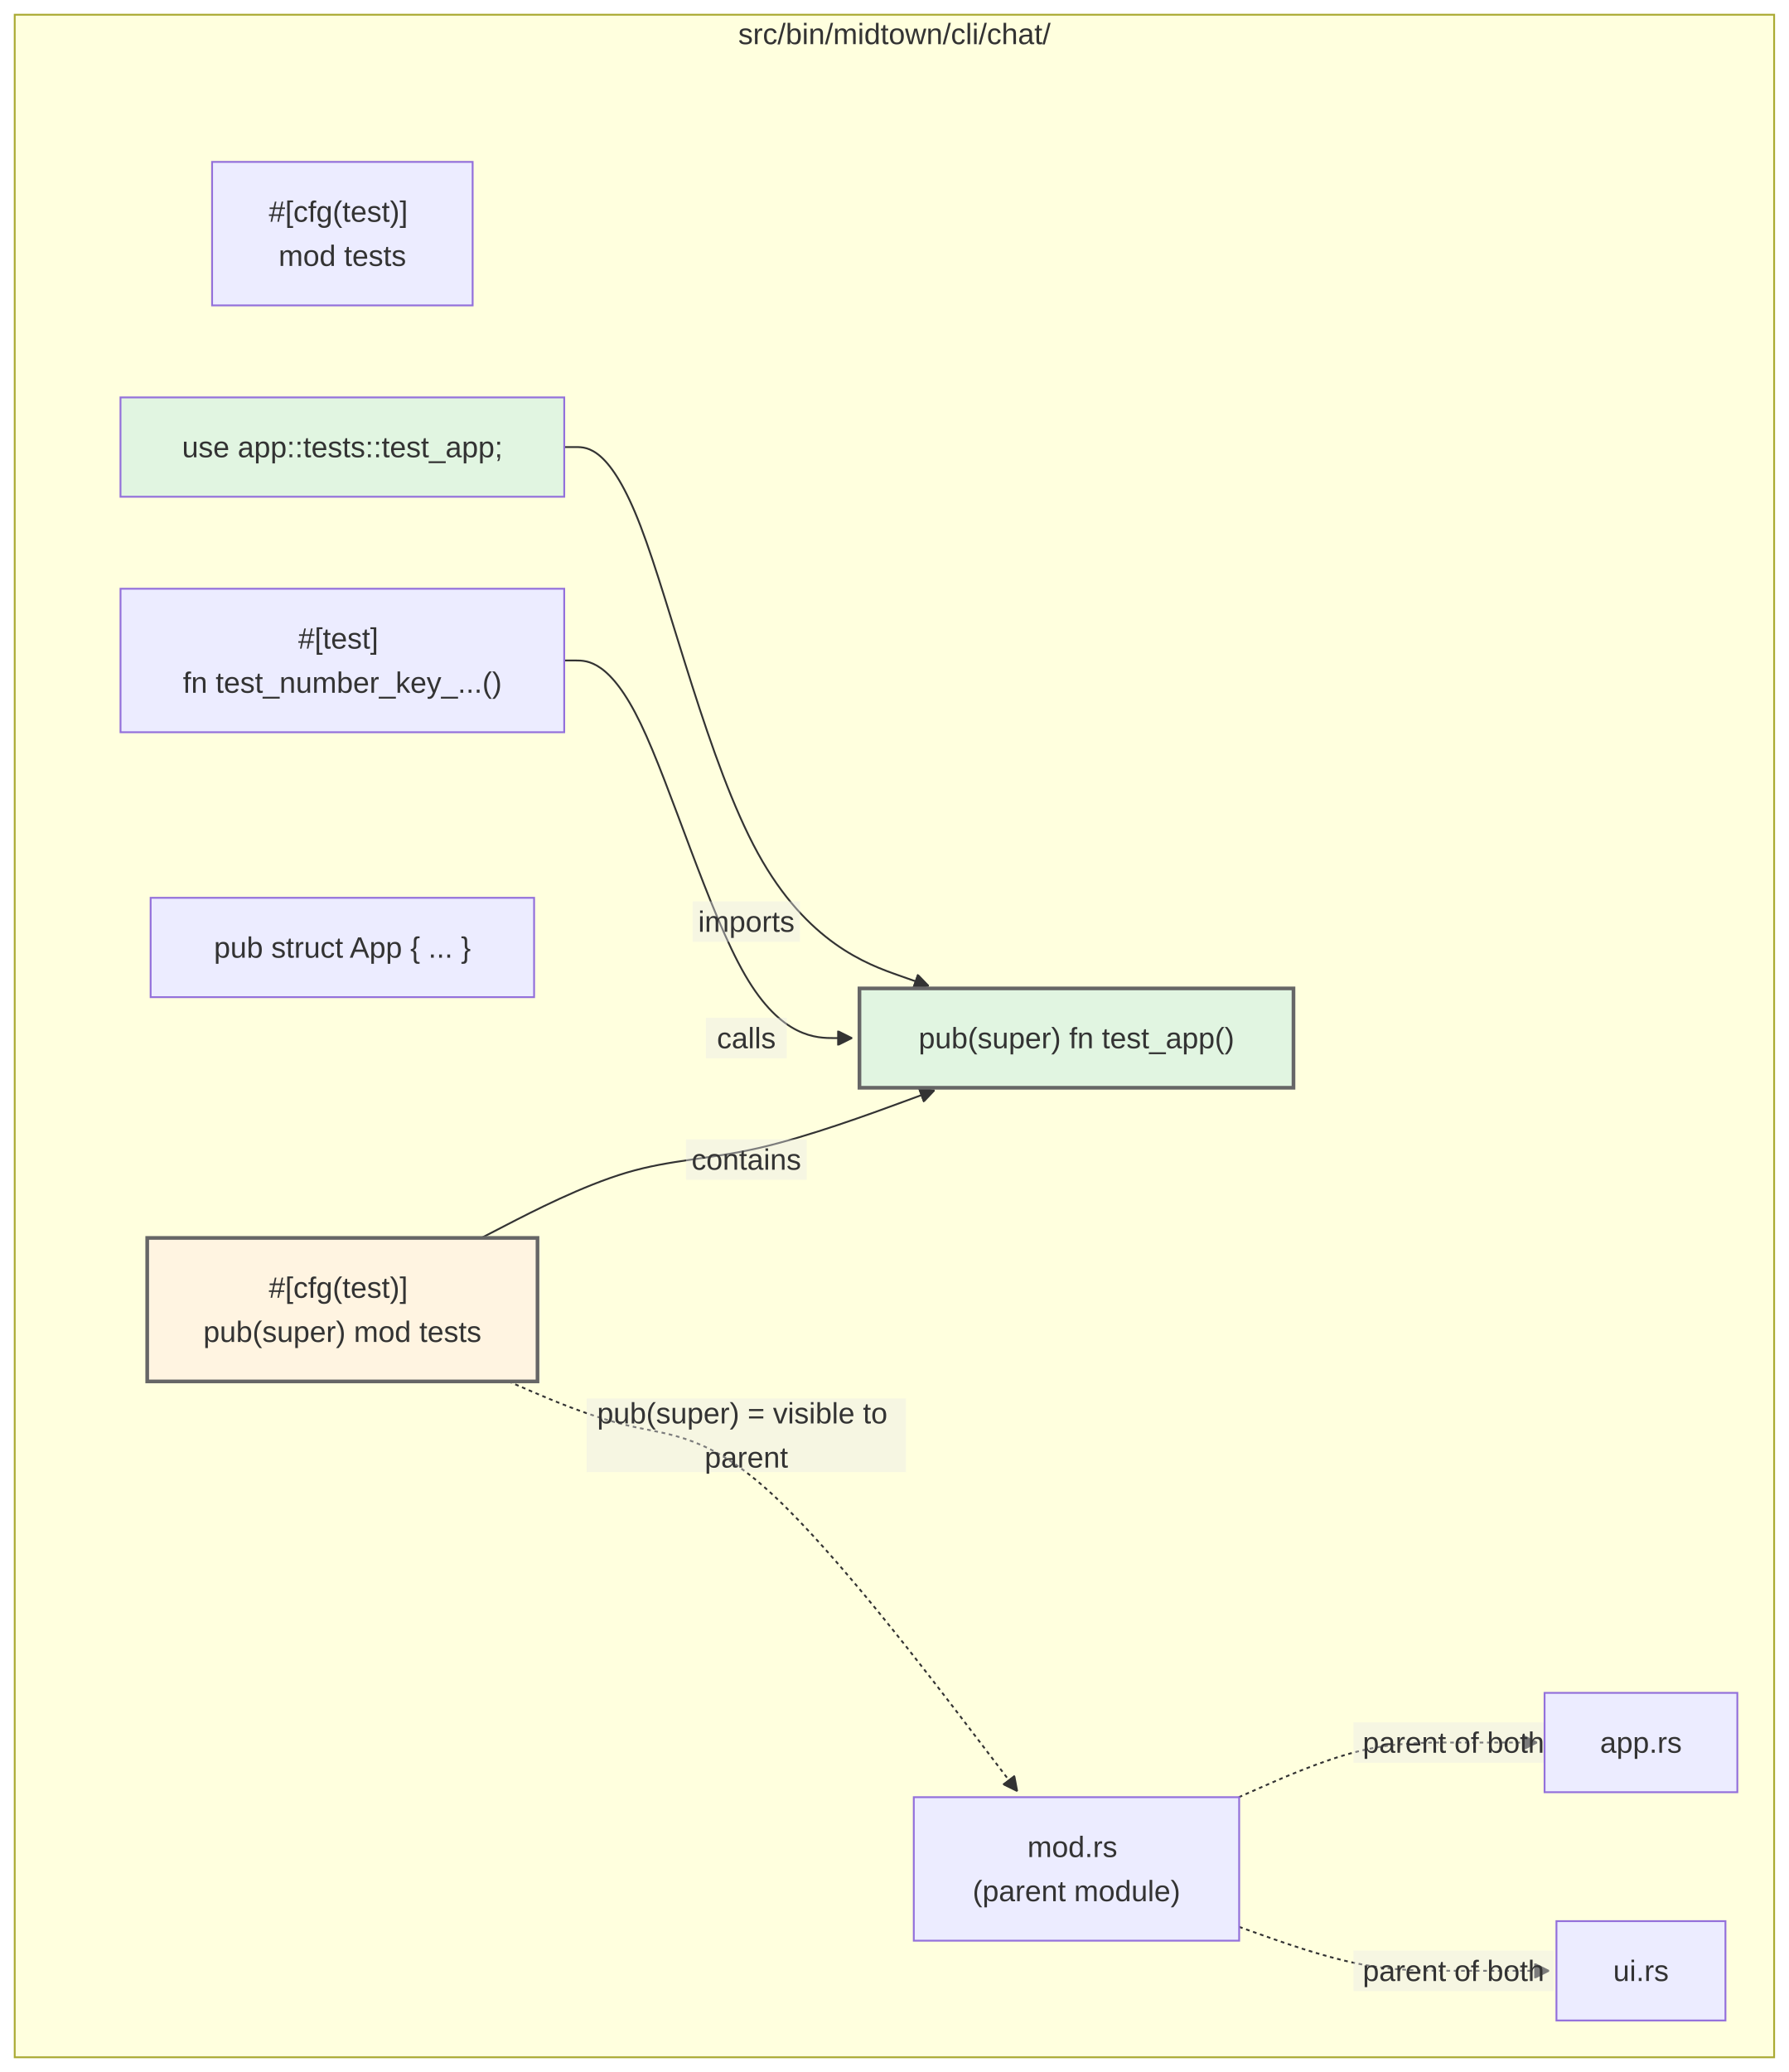
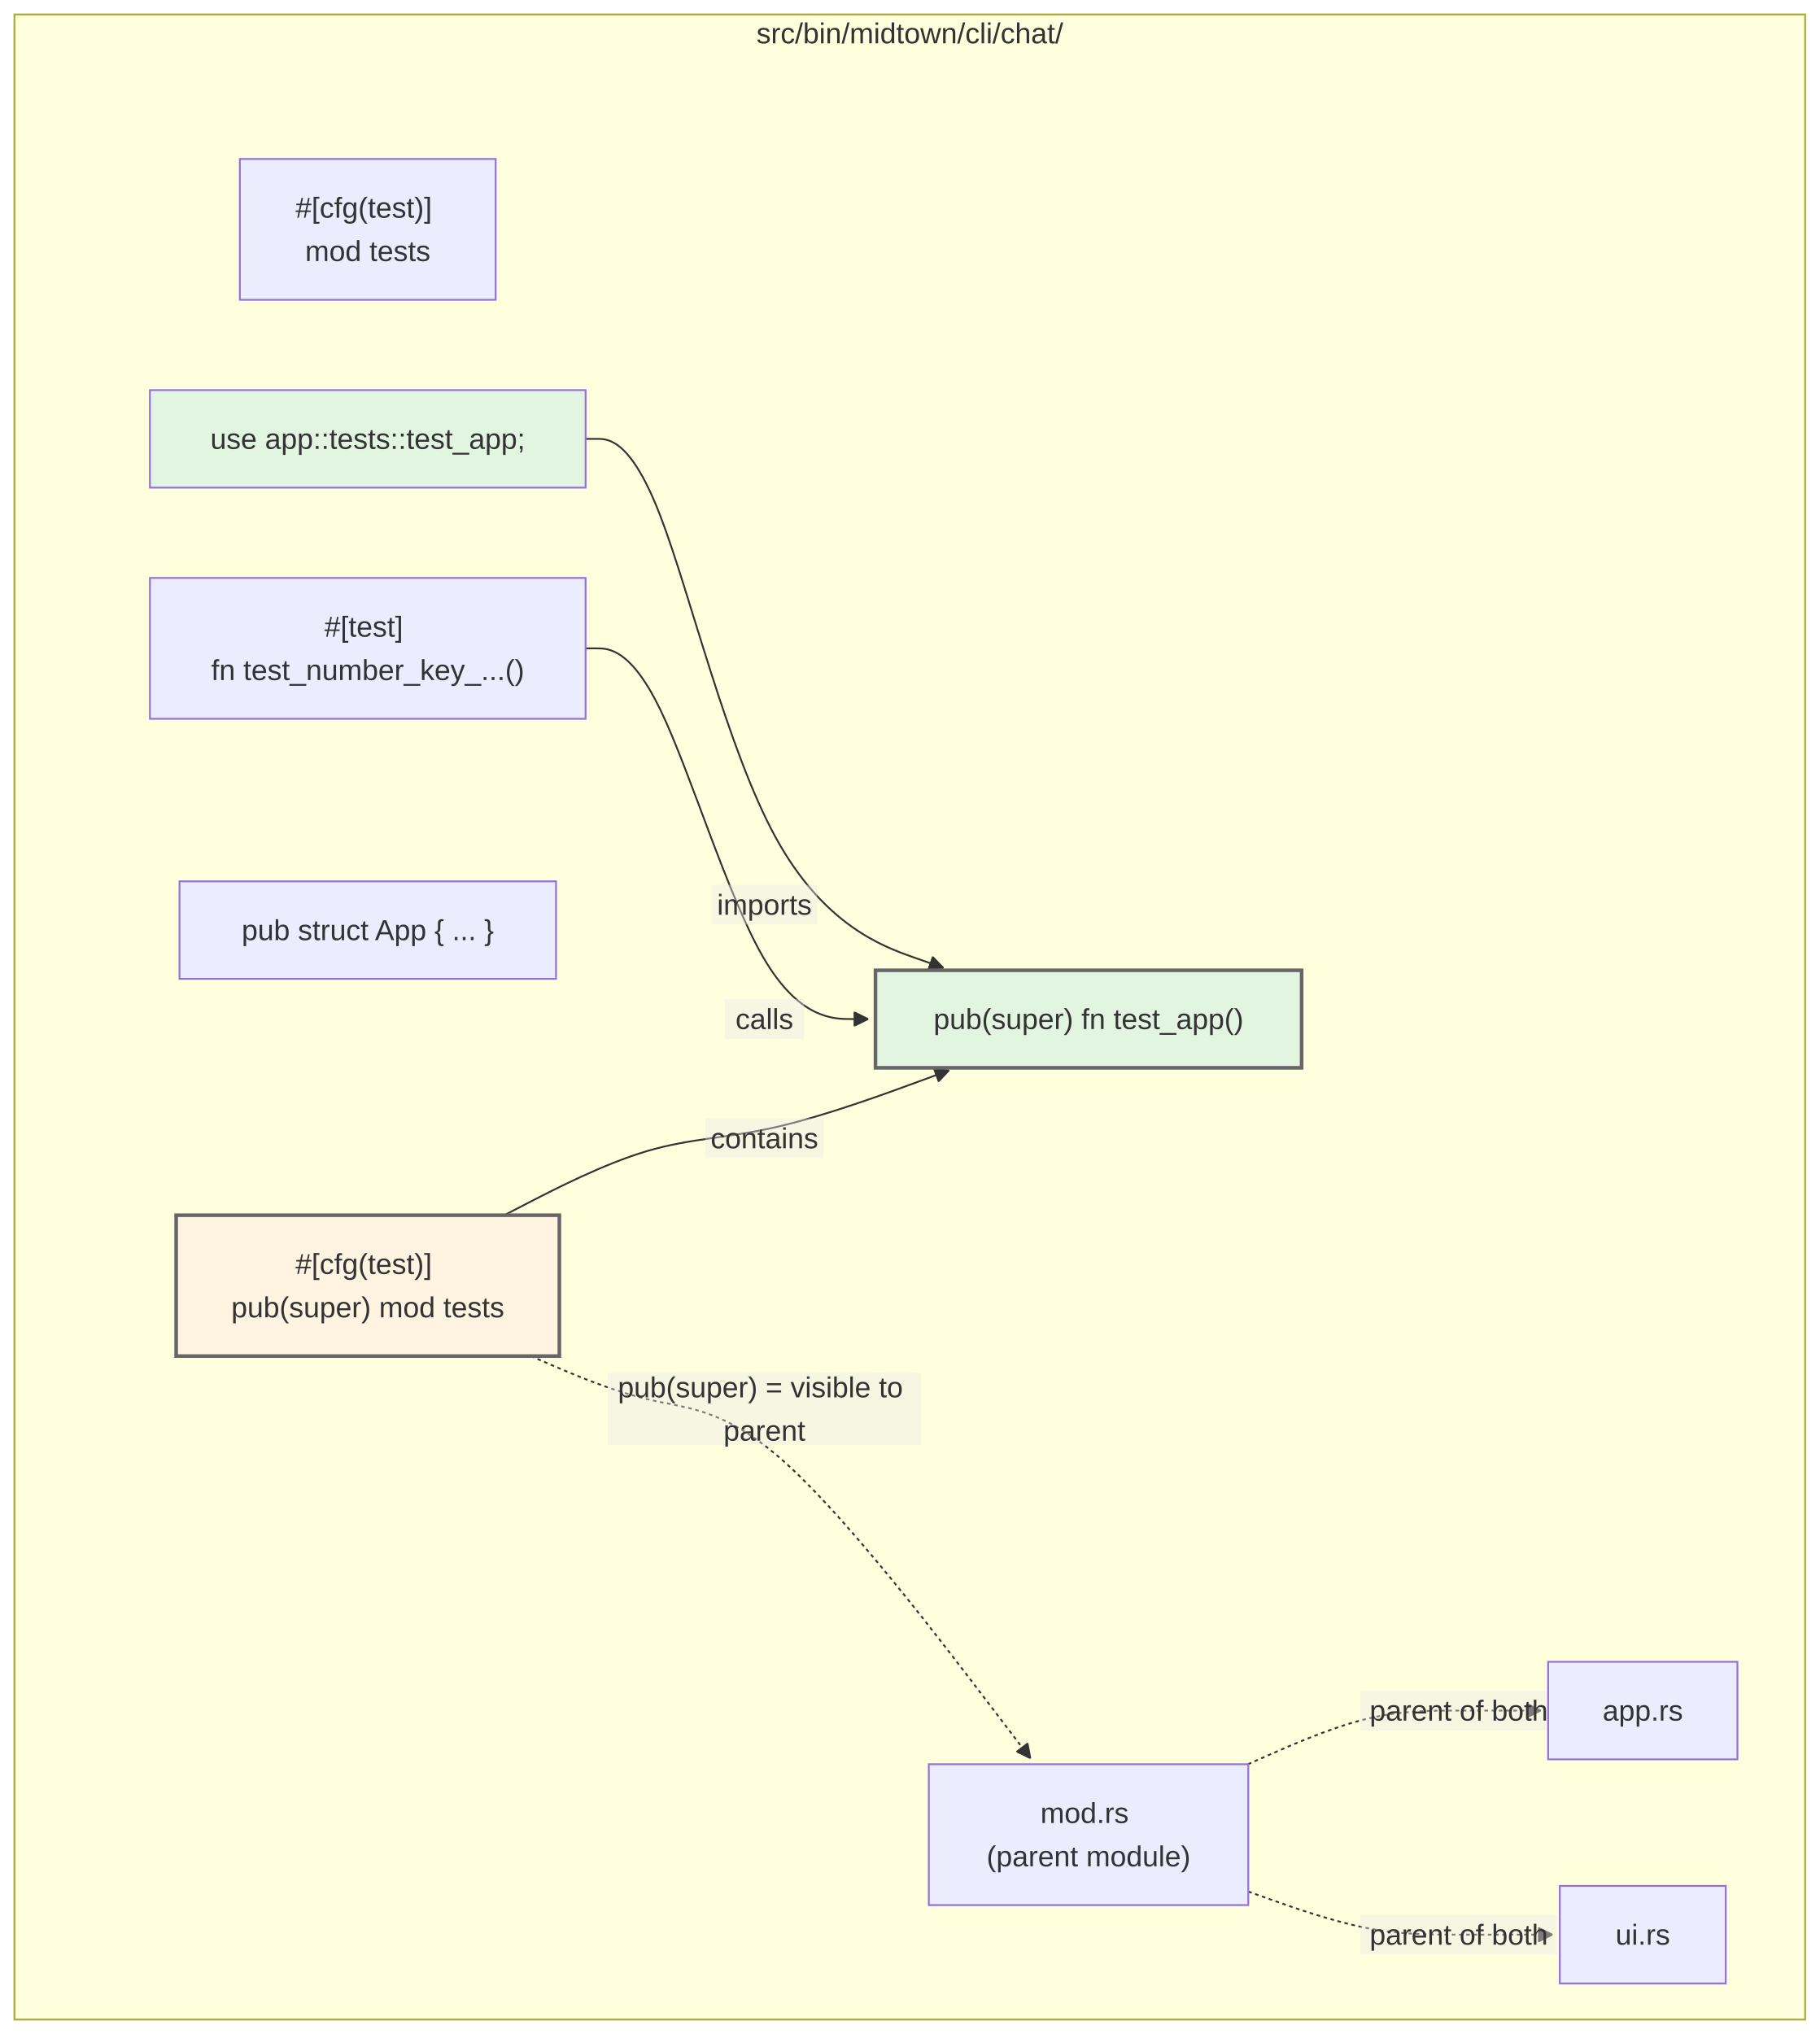
- <svg xmlns="http://www.w3.org/2000/svg" width="972.524" height="1126.227" viewBox="-8 -8 972.524 1126.227" class="mermaid">
+ <svg xmlns="http://www.w3.org/2000/svg" width="1007.524" height="1126.227" viewBox="-8 -8 1007.524 1126.227" class="mermaid">
  <style>
.mermaid{font-family:trebuchet ms, verdana, arial, sans-serif;font-size:16px;fill:#333333;}
.error-icon{fill:#552222;}
.error-text{fill:#552222;stroke:#552222;}
.edge-thickness-normal{stroke-width:1px;}
.edge-thickness-thick{stroke-width:3.5px;}
.edge-pattern-solid{stroke-dasharray:0;}
.edge-thickness-invisible{stroke-width:0;fill:none;}
.edge-pattern-dashed{stroke-dasharray:3;}
.edge-pattern-dotted{stroke-dasharray:2;}
.marker{fill:#333333;stroke:#333333;}
.marker.cross{stroke:#333333;}
svg{font-family:trebuchet ms, verdana, arial, sans-serif;font-size:16px;}
p{margin:0;}
.label{font-family:trebuchet ms, verdana, arial, sans-serif;color:#333333;}
.cluster-label text{fill:#333333;}
.cluster-label span{color:#333333;}
.cluster-label span p{background-color:transparent;}
.label text,span{fill:#333333;color:#333333;}
.node rect,.node circle,.node ellipse,.node polygon,.node path{fill:#ECECFF;stroke:#9370DB;stroke-width:1px;}
.rough-node .label text,.node .label text,.image-shape .label,.icon-shape .label{text-anchor:middle;}
.node .katex path{fill:#000;stroke:#000;stroke-width:1px;}
.rough-node .label,.node .label,.image-shape .label,.icon-shape .label{text-align:center;}
.node.clickable{cursor:pointer;}
.root .anchor path{fill:#333333!important;stroke-width:0;stroke:#333333;}
.arrowheadPath{fill:#333333;}
.edgePath .path{stroke:#333333;stroke-width:2.0px;}
.flowchart-link{stroke:#333333;fill:none;}
.edgeLabel{background-color:rgba(232, 232, 232, 0.8);text-align:center;}
.edgeLabel p{background-color:rgba(232, 232, 232, 0.8);}
.edgeLabel rect{opacity:0.5;background-color:rgba(232, 232, 232, 0.8);fill:rgba(232, 232, 232, 0.8);}
.labelBkg{background-color:rgba(232, 232, 232, 0.5);}
.cluster rect{fill:#ffffde;stroke:#aaaa33;stroke-width:1px;}
.cluster text{fill:#333333;}
.cluster span{color:#333333;}
.flowchartTitleText{text-anchor:middle;font-size:18px;fill:#333333;}
rect.text{fill:none;stroke-width:0;}

.visibility rect { stroke:#666 !important; stroke-width:2px !important; stroke-dasharray: 5 5 !important; }
.visibility polygon { stroke:#666 !important; stroke-width:2px !important; stroke-dasharray: 5 5 !important; }
.visibility ellipse { stroke:#666 !important; stroke-width:2px !important; stroke-dasharray: 5 5 !important; }
.visibility circle { stroke:#666 !important; stroke-width:2px !important; stroke-dasharray: 5 5 !important; }
.visibility path { stroke:#666 !important; stroke-width:2px !important; stroke-dasharray: 5 5 !important; }
  </style>
  <defs>
    <marker id="arrow_point" viewBox="0 0 10 10" refX="10" refY="5" markerWidth="8" markerHeight="8" orient="auto" markerUnits="userSpaceOnUse">
      <path d="M 0 0 L 10 5 L 0 10 z" class="marker" />
    </marker>
    <marker id="arrow_point_start" viewBox="0 0 10 10" refX="4.5" refY="5" markerWidth="8" markerHeight="8" orient="auto" markerUnits="userSpaceOnUse">
      <path d="M 0 5 L 10 10 L 10 0 z" class="marker" />
    </marker>
    <marker id="arrow_cross" viewBox="0 0 11 11" refX="12" refY="5.2" markerWidth="11" markerHeight="11" orient="auto" markerUnits="userSpaceOnUse">
      <path d="M 1 1 L 10 10 M 10 1 L 1 10" class="marker cross" fill="none" stroke-width="2" />
    </marker>
    <marker id="arrow_cross_start" viewBox="0 0 11 11" refX="-1" refY="5.2" markerWidth="11" markerHeight="11" orient="auto" markerUnits="userSpaceOnUse">
      <path d="M 1 1 L 10 10 M 10 1 L 1 10" class="marker cross" fill="none" stroke-width="2" />
    </marker>
    <marker id="arrow_circle" viewBox="0 0 10 10" refX="11" refY="5" markerWidth="11" markerHeight="11" orient="auto" markerUnits="userSpaceOnUse">
      <circle cx="5" cy="5" r="5" class="marker" />
    </marker>
    <marker id="arrow_circle_start" viewBox="0 0 10 10" refX="-1" refY="5" markerWidth="11" markerHeight="11" orient="auto" markerUnits="userSpaceOnUse">
      <circle cx="5" cy="5" r="5" class="marker" />
    </marker>
  </defs>
  <g class="root">
    <g class="clusters">
      <g class="cluster" id="subgraph-subGraph0">
-         <rect x="20" y="445" width="712.719" height="447.148" class="cluster" />
-         <text x="376.359" y="461" class="cluster-label" text-anchor="middle">app.rs</text>
+         <rect x="37.5" y="445" width="712.719" height="447.148" class="cluster" />
+         <text x="393.859" y="461" class="cluster-label" text-anchor="middle">app.rs</text>
      </g>
      <g class="cluster" id="subgraph-subGraph1">
-         <rect x="20" y="45" width="316.258" height="380" class="cluster" />
-         <text x="178.129" y="61" class="cluster-label" text-anchor="middle">mod.rs</text>
+         <rect x="37.5" y="45" width="316.258" height="380" class="cluster" />
+         <text x="195.629" y="61" class="cluster-label" text-anchor="middle">mod.rs</text>
      </g>
      <g class="cluster" id="subgraph-subGraph2">
-         <rect x="0" y="0" width="956.524" height="1110.227" class="cluster" />
-         <text x="478.262" y="16" class="cluster-label" text-anchor="middle">src/bin/midtown/cli/chat/</text>
+         <rect x="0" y="0" width="991.524" height="1110.227" class="cluster" />
+         <text x="495.762" y="16" class="cluster-label" text-anchor="middle">src/bin/midtown/cli/chat/</text>
      </g>
    </g>
    <g class="edgePaths">
      <g class="edge" id="edge-L-app_tests-test_helper-0">
-         <path d="M253.698,664.865L267.458,657.764C281.218,650.663,308.738,636.46,332.748,629.359C356.758,622.258,377.258,622.258,404.56,615.986C431.863,609.714,465.968,597.17,483.021,590.899L500.073,584.627" class="edge-thickness-normal edge-pattern-solid edge-thickness-normal edge-pattern-solid flowchart-link" marker-end="url(#arrow_point)" />
+         <path d="M271.198,664.865L284.958,657.764C298.718,650.663,326.238,636.46,350.248,629.359C374.258,622.258,394.758,622.258,422.06,615.986C449.363,609.714,483.468,597.17,500.521,590.899L517.573,584.627" class="edge-thickness-normal edge-pattern-solid edge-thickness-normal edge-pattern-solid flowchart-link" marker-end="url(#arrow_point)" />
      </g>
      <g class="edge" id="edge-L-mod_use-test_helper-0">
-         <path d="M298.758,235L305.008,235C311.258,235,323.758,235,340.258,277.989C356.758,320.978,377.258,406.956,404.036,455.775C430.814,504.594,463.87,516.255,480.398,522.085L496.926,527.915" class="edge-thickness-normal edge-pattern-solid edge-thickness-normal edge-pattern-solid flowchart-link" marker-end="url(#arrow_point)" />
+         <path d="M316.258,235L322.508,235C328.758,235,341.258,235,357.758,277.989C374.258,320.978,394.758,406.956,421.536,455.775C448.314,504.594,481.37,516.255,497.898,522.085L514.426,527.915" class="edge-thickness-normal edge-pattern-solid edge-thickness-normal edge-pattern-solid flowchart-link" marker-end="url(#arrow_point)" />
      </g>
      <g class="edge" id="edge-L-test_fn-test_helper-0">
-         <path d="M298.742,351L304.995,351C311.247,351,323.753,351,340.255,385.208C356.758,419.415,377.258,487.831,397.091,522.038C416.925,556.246,436.091,556.246,445.675,556.246L455.258,556.246" class="edge-thickness-normal edge-pattern-solid edge-thickness-normal edge-pattern-solid flowchart-link" marker-end="url(#arrow_point)" />
+         <path d="M316.242,351L322.495,351C328.747,351,341.253,351,357.755,385.208C374.258,419.415,394.758,487.831,414.591,522.038C434.425,556.246,453.591,556.246,463.175,556.246L472.758,556.246" class="edge-thickness-normal edge-pattern-solid edge-thickness-normal edge-pattern-solid flowchart-link" marker-end="url(#arrow_point)" />
      </g>
      <g class="edge" id="edge-L-app_tests-mod-0">
-         <path d="M268.444,742.865L279.747,747.746C291.049,752.626,313.653,762.387,335.206,767.268C356.758,772.148,377.258,772.148,412.068,804.402C446.878,836.655,495.998,901.161,520.558,933.414L545.118,965.667" class="edge-thickness-normal edge-pattern-dotted edge-thickness-normal edge-pattern-solid flowchart-link" marker-end="url(#arrow_point)" />
+         <path d="M285.944,742.865L297.247,747.746C308.549,752.626,331.153,762.387,352.706,767.268C374.258,772.148,394.758,772.148,429.568,804.402C464.378,836.655,513.498,901.161,538.058,933.414L562.618,965.667" class="edge-thickness-normal edge-pattern-dotted edge-thickness-normal edge-pattern-solid flowchart-link" marker-end="url(#arrow_point)" />
      </g>
      <g class="edge" id="edge-L-mod-app-0">
-         <path d="M665.501,968.85L676.704,963.899C687.907,958.949,710.313,949.049,729.766,944.099C749.219,939.148,765.719,939.148,781.552,939.148C797.385,939.148,812.552,939.148,820.135,939.148L827.719,939.148" class="edge-thickness-normal edge-pattern-dotted edge-thickness-normal edge-pattern-solid flowchart-link" marker-end="url(#arrow_point)" />
+         <path d="M683.001,968.85L694.204,963.899C705.407,958.949,727.813,949.049,747.266,944.099C766.719,939.148,783.219,939.148,799.052,939.148C814.885,939.148,830.052,939.148,837.635,939.148L845.219,939.148" class="edge-thickness-normal edge-pattern-dotted edge-thickness-normal edge-pattern-solid flowchart-link" marker-end="url(#arrow_point)" />
      </g>
      <g class="edge" id="edge-L-mod-ui-0">
-         <path d="M665.684,1039.351L676.856,1043.33C688.029,1047.309,710.374,1055.268,729.796,1059.247C749.219,1063.227,765.719,1063.227,782.63,1063.227C799.54,1063.227,816.862,1063.227,825.523,1063.227L834.184,1063.227" class="edge-thickness-normal edge-pattern-dotted edge-thickness-normal edge-pattern-solid flowchart-link" marker-end="url(#arrow_point)" />
+         <path d="M683.184,1039.351L694.356,1043.33C705.529,1047.309,727.874,1055.268,747.296,1059.247C766.719,1063.227,783.219,1063.227,800.13,1063.227C817.04,1063.227,834.362,1063.227,843.023,1063.227L851.684,1063.227" class="edge-thickness-normal edge-pattern-dotted edge-thickness-normal edge-pattern-solid flowchart-link" marker-end="url(#arrow_point)" />
      </g>
    </g>
    <g class="edgeLabels">
      <g class="edgeLabel" id="edge-label-L-app_tests-test_helper-0">
-         <rect x="364.958" y="611.258" width="65.6" height="22" class="edge-label-bg" />
-         <text x="397.758" y="622.258" class="edge-label" text-anchor="middle" dominant-baseline="central">contains</text>
+         <rect x="382.458" y="611.258" width="65.6" height="22" class="edge-label-bg" />
+         <text x="415.258" y="622.258" class="edge-label" text-anchor="middle" dominant-baseline="central">contains</text>
      </g>
      <g class="edgeLabel" id="edge-label-L-mod_use-test_helper-0">
-         <rect x="368.558" y="481.934" width="58.4" height="22" class="edge-label-bg" />
-         <text x="397.758" y="492.934" class="edge-label" text-anchor="middle" dominant-baseline="central">imports</text>
+         <rect x="386.058" y="481.934" width="58.4" height="22" class="edge-label-bg" />
+         <text x="415.258" y="492.934" class="edge-label" text-anchor="middle" dominant-baseline="central">imports</text>
      </g>
      <g class="edgeLabel" id="edge-label-L-test_fn-test_helper-0">
-         <rect x="375.758" y="545.246" width="44" height="22" class="edge-label-bg" />
-         <text x="397.758" y="556.246" class="edge-label" text-anchor="middle" dominant-baseline="central">calls</text>
+         <rect x="393.258" y="545.246" width="44" height="22" class="edge-label-bg" />
+         <text x="415.258" y="556.246" class="edge-label" text-anchor="middle" dominant-baseline="central">calls</text>
      </g>
      <g class="edgeLabel" id="edge-label-L-app_tests-mod-0">
-         <rect x="310.958" y="752.148" width="173.6" height="40" class="edge-label-bg" />
-         <text x="397.758" y="772.148" class="edge-label" text-anchor="middle" dominant-baseline="central">
-           <tspan x="397.758" y="772.148" dy="-0.75em">pub(super) = visible to</tspan>
-           <tspan x="397.758" dy="1.5em">parent</tspan>
+         <rect x="328.458" y="752.148" width="173.6" height="40" class="edge-label-bg" />
+         <text x="415.258" y="772.148" class="edge-label" text-anchor="middle" dominant-baseline="central">
+           <tspan x="415.258" y="772.148" dy="-0.75em">pub(super) = visible to</tspan>
+           <tspan x="415.258" dy="1.5em">parent</tspan>
        </text>
      </g>
      <g class="edgeLabel" id="edge-label-L-mod-app-0">
-         <rect x="727.819" y="928.148" width="108.8" height="22" class="edge-label-bg" />
-         <text x="782.219" y="939.148" class="edge-label" text-anchor="middle" dominant-baseline="central">parent of both</text>
+         <rect x="745.319" y="928.148" width="108.8" height="22" class="edge-label-bg" />
+         <text x="799.719" y="939.148" class="edge-label" text-anchor="middle" dominant-baseline="central">parent of both</text>
      </g>
      <g class="edgeLabel" id="edge-label-L-mod-ui-0">
-         <rect x="727.819" y="1052.227" width="108.8" height="22" class="edge-label-bg" />
-         <text x="782.219" y="1063.227" class="edge-label" text-anchor="middle" dominant-baseline="central">parent of both</text>
+         <rect x="745.319" y="1052.227" width="108.8" height="22" class="edge-label-bg" />
+         <text x="799.719" y="1063.227" class="edge-label" text-anchor="middle" dominant-baseline="central">parent of both</text>
      </g>
    </g>
    <g class="nodes">
      <g class="node default" id="node-mod">
-         <rect x="488.793" y="968.85" width="176.891" height="78" />
-         <text x="577.238" y="1007.85" class="label" text-anchor="middle" dominant-baseline="central">
-           <tspan x="577.238" y="1007.85" dy="-0.75em">mod.rs</tspan>
-           <tspan x="577.238" dy="1.5em">(parent module)</tspan>
+         <rect x="506.293" y="968.85" width="176.891" height="78" />
+         <text x="594.738" y="1007.85" class="label" text-anchor="middle" dominant-baseline="central">
+           <tspan x="594.738" y="1007.85" dy="-0.75em">mod.rs</tspan>
+           <tspan x="594.738" dy="1.5em">(parent module)</tspan>
        </text>
      </g>
      <g class="node default" id="node-app">
-         <rect x="831.719" y="912.148" width="104.805" height="54" />
-         <text x="884.121" y="939.148" class="label" text-anchor="middle" dominant-baseline="central">app.rs</text>
+         <rect x="849.219" y="912.148" width="104.805" height="54" />
+         <text x="901.621" y="939.148" class="label" text-anchor="middle" dominant-baseline="central">app.rs</text>
      </g>
      <g class="node default" id="node-ui">
-         <rect x="838.184" y="1036.227" width="91.875" height="54" />
-         <text x="884.121" y="1063.227" class="label" text-anchor="middle" dominant-baseline="central">ui.rs</text>
+         <rect x="855.684" y="1036.227" width="91.875" height="54" />
+         <text x="901.621" y="1063.227" class="label" text-anchor="middle" dominant-baseline="central">ui.rs</text>
      </g>
      <g class="node default" id="node-app_code">
-         <rect x="73.891" y="480" width="208.477" height="54" />
-         <text x="178.129" y="507" class="label" text-anchor="middle" dominant-baseline="central">pub struct App { ... }</text>
+         <rect x="91.391" y="480" width="208.477" height="54" />
+         <text x="195.629" y="507" class="label" text-anchor="middle" dominant-baseline="central">pub struct App { ... }</text>
      </g>
      <g class="node default visibility" id="node-app_tests">
-         <rect x="72.035" y="664.865" width="212.188" height="78" style="stroke:#666 !important;stroke-width:2px !important;stroke-dasharray: 5 5 !important;fill:#fff4e1 !important" />
-         <text x="178.129" y="703.865" class="label" text-anchor="middle" dominant-baseline="central">
-           <tspan x="178.129" y="703.865" dy="-0.75em">#[cfg(test)]</tspan>
-           <tspan x="178.129" dy="1.5em">pub(super) mod tests</tspan>
+         <rect x="89.535" y="664.865" width="212.188" height="78" style="stroke:#666 !important;stroke-width:2px !important;stroke-dasharray: 5 5 !important;fill:#fff4e1 !important" />
+         <text x="195.629" y="703.865" class="label" text-anchor="middle" dominant-baseline="central">
+           <tspan x="195.629" y="703.865" dy="-0.75em">#[cfg(test)]</tspan>
+           <tspan x="195.629" dy="1.5em">pub(super) mod tests</tspan>
        </text>
      </g>
      <g class="node default visibility" id="node-test_helper">
-         <rect x="459.258" y="529.246" width="235.961" height="54" style="stroke:#666 !important;stroke-width:2px !important;stroke-dasharray: 5 5 !important;fill:#e1f5e1 !important" />
-         <text x="577.238" y="556.246" class="label" text-anchor="middle" dominant-baseline="central">pub(super) fn test_app()</text>
+         <rect x="476.758" y="529.246" width="235.961" height="54" style="stroke:#666 !important;stroke-width:2px !important;stroke-dasharray: 5 5 !important;fill:#e1f5e1 !important" />
+         <text x="594.738" y="556.246" class="label" text-anchor="middle" dominant-baseline="central">pub(super) fn test_app()</text>
      </g>
      <g class="node default" id="node-mod_tests">
-         <rect x="107.305" y="80" width="141.648" height="78" />
-         <text x="178.129" y="119" class="label" text-anchor="middle" dominant-baseline="central">
-           <tspan x="178.129" y="119" dy="-0.75em">#[cfg(test)]</tspan>
-           <tspan x="178.129" dy="1.5em">mod tests</tspan>
+         <rect x="124.805" y="80" width="141.648" height="78" />
+         <text x="195.629" y="119" class="label" text-anchor="middle" dominant-baseline="central">
+           <tspan x="195.629" y="119" dy="-0.75em">#[cfg(test)]</tspan>
+           <tspan x="195.629" dy="1.5em">mod tests</tspan>
        </text>
      </g>
      <g class="node default" id="node-mod_use">
-         <rect x="57.5" y="208" width="241.258" height="54" style="fill:#e1f5e1 !important" />
-         <text x="178.129" y="235" class="label" text-anchor="middle" dominant-baseline="central">use app::tests::test_app;</text>
+         <rect x="75" y="208" width="241.258" height="54" style="fill:#e1f5e1 !important" />
+         <text x="195.629" y="235" class="label" text-anchor="middle" dominant-baseline="central">use app::tests::test_app;</text>
      </g>
      <g class="node default" id="node-test_fn">
-         <rect x="57.516" y="312" width="241.227" height="78" />
-         <text x="178.129" y="351" class="label" text-anchor="middle" dominant-baseline="central">
-           <tspan x="178.129" y="351" dy="-0.75em">#[test]</tspan>
-           <tspan x="178.129" dy="1.5em">fn test_number_key_...()</tspan>
+         <rect x="75.016" y="312" width="241.227" height="78" />
+         <text x="195.629" y="351" class="label" text-anchor="middle" dominant-baseline="central">
+           <tspan x="195.629" y="351" dy="-0.75em">#[test]</tspan>
+           <tspan x="195.629" dy="1.5em">fn test_number_key_...()</tspan>
        </text>
      </g>
    </g>
  </g>
</svg>
